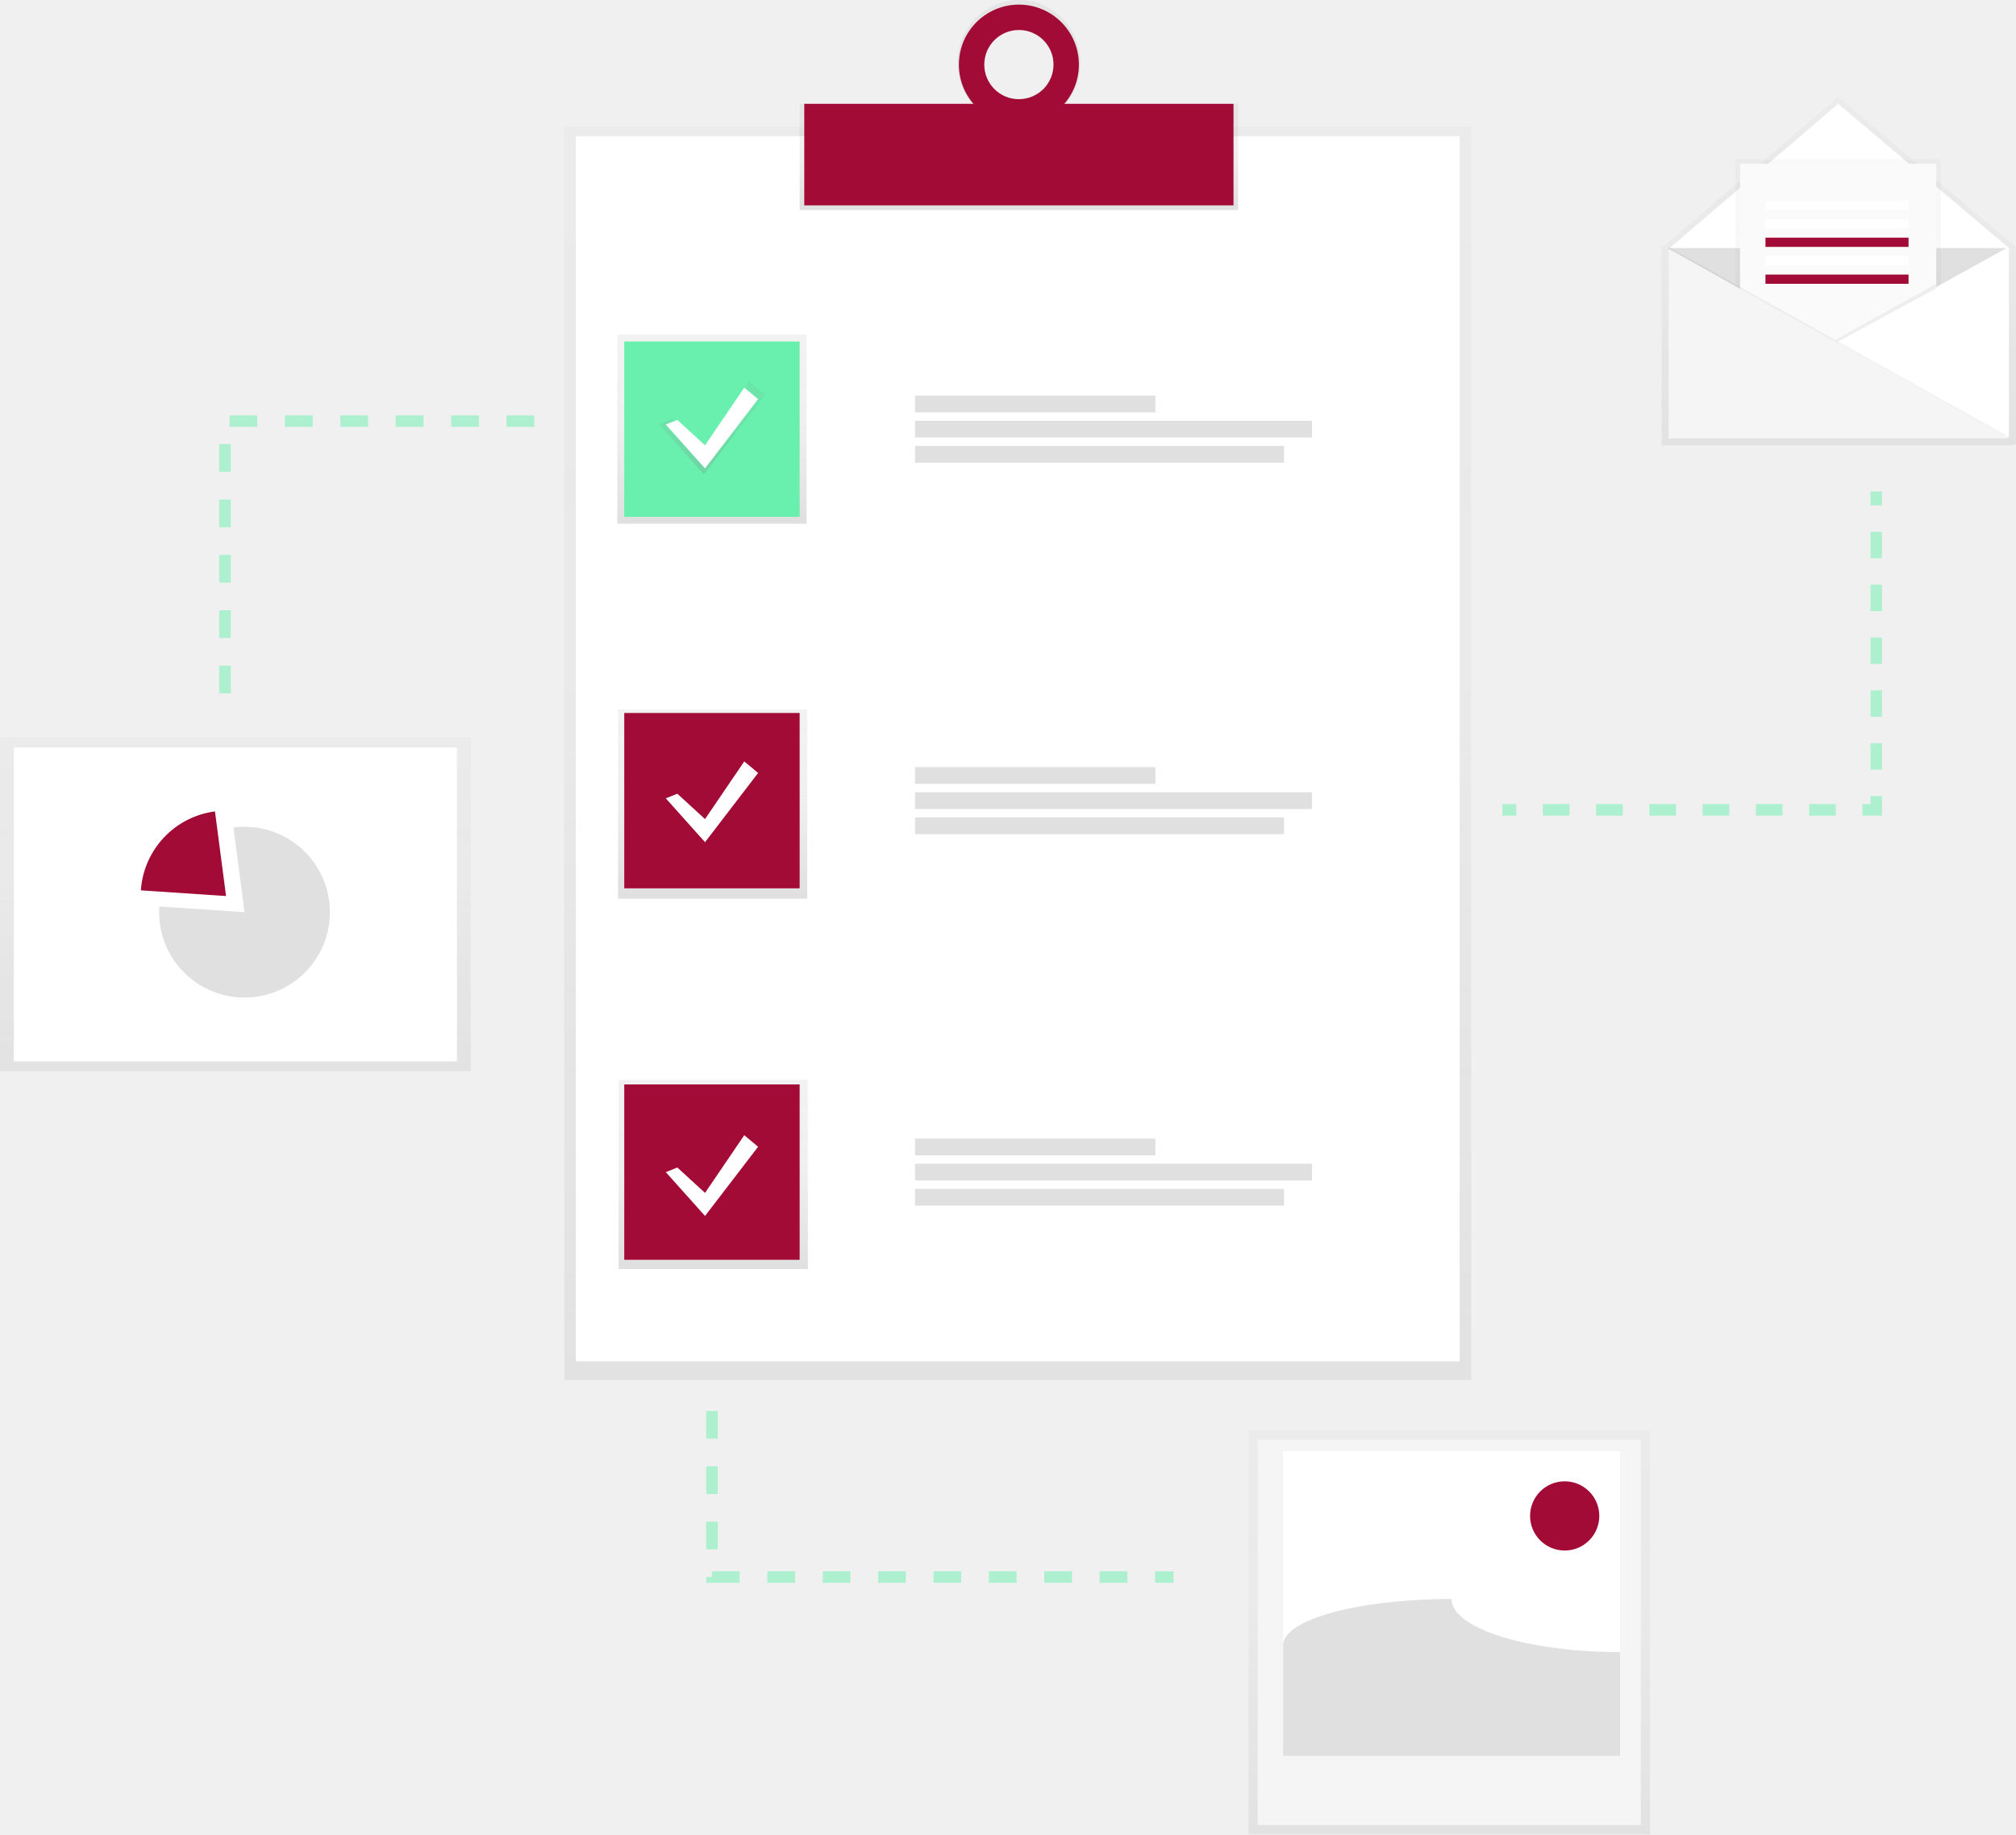
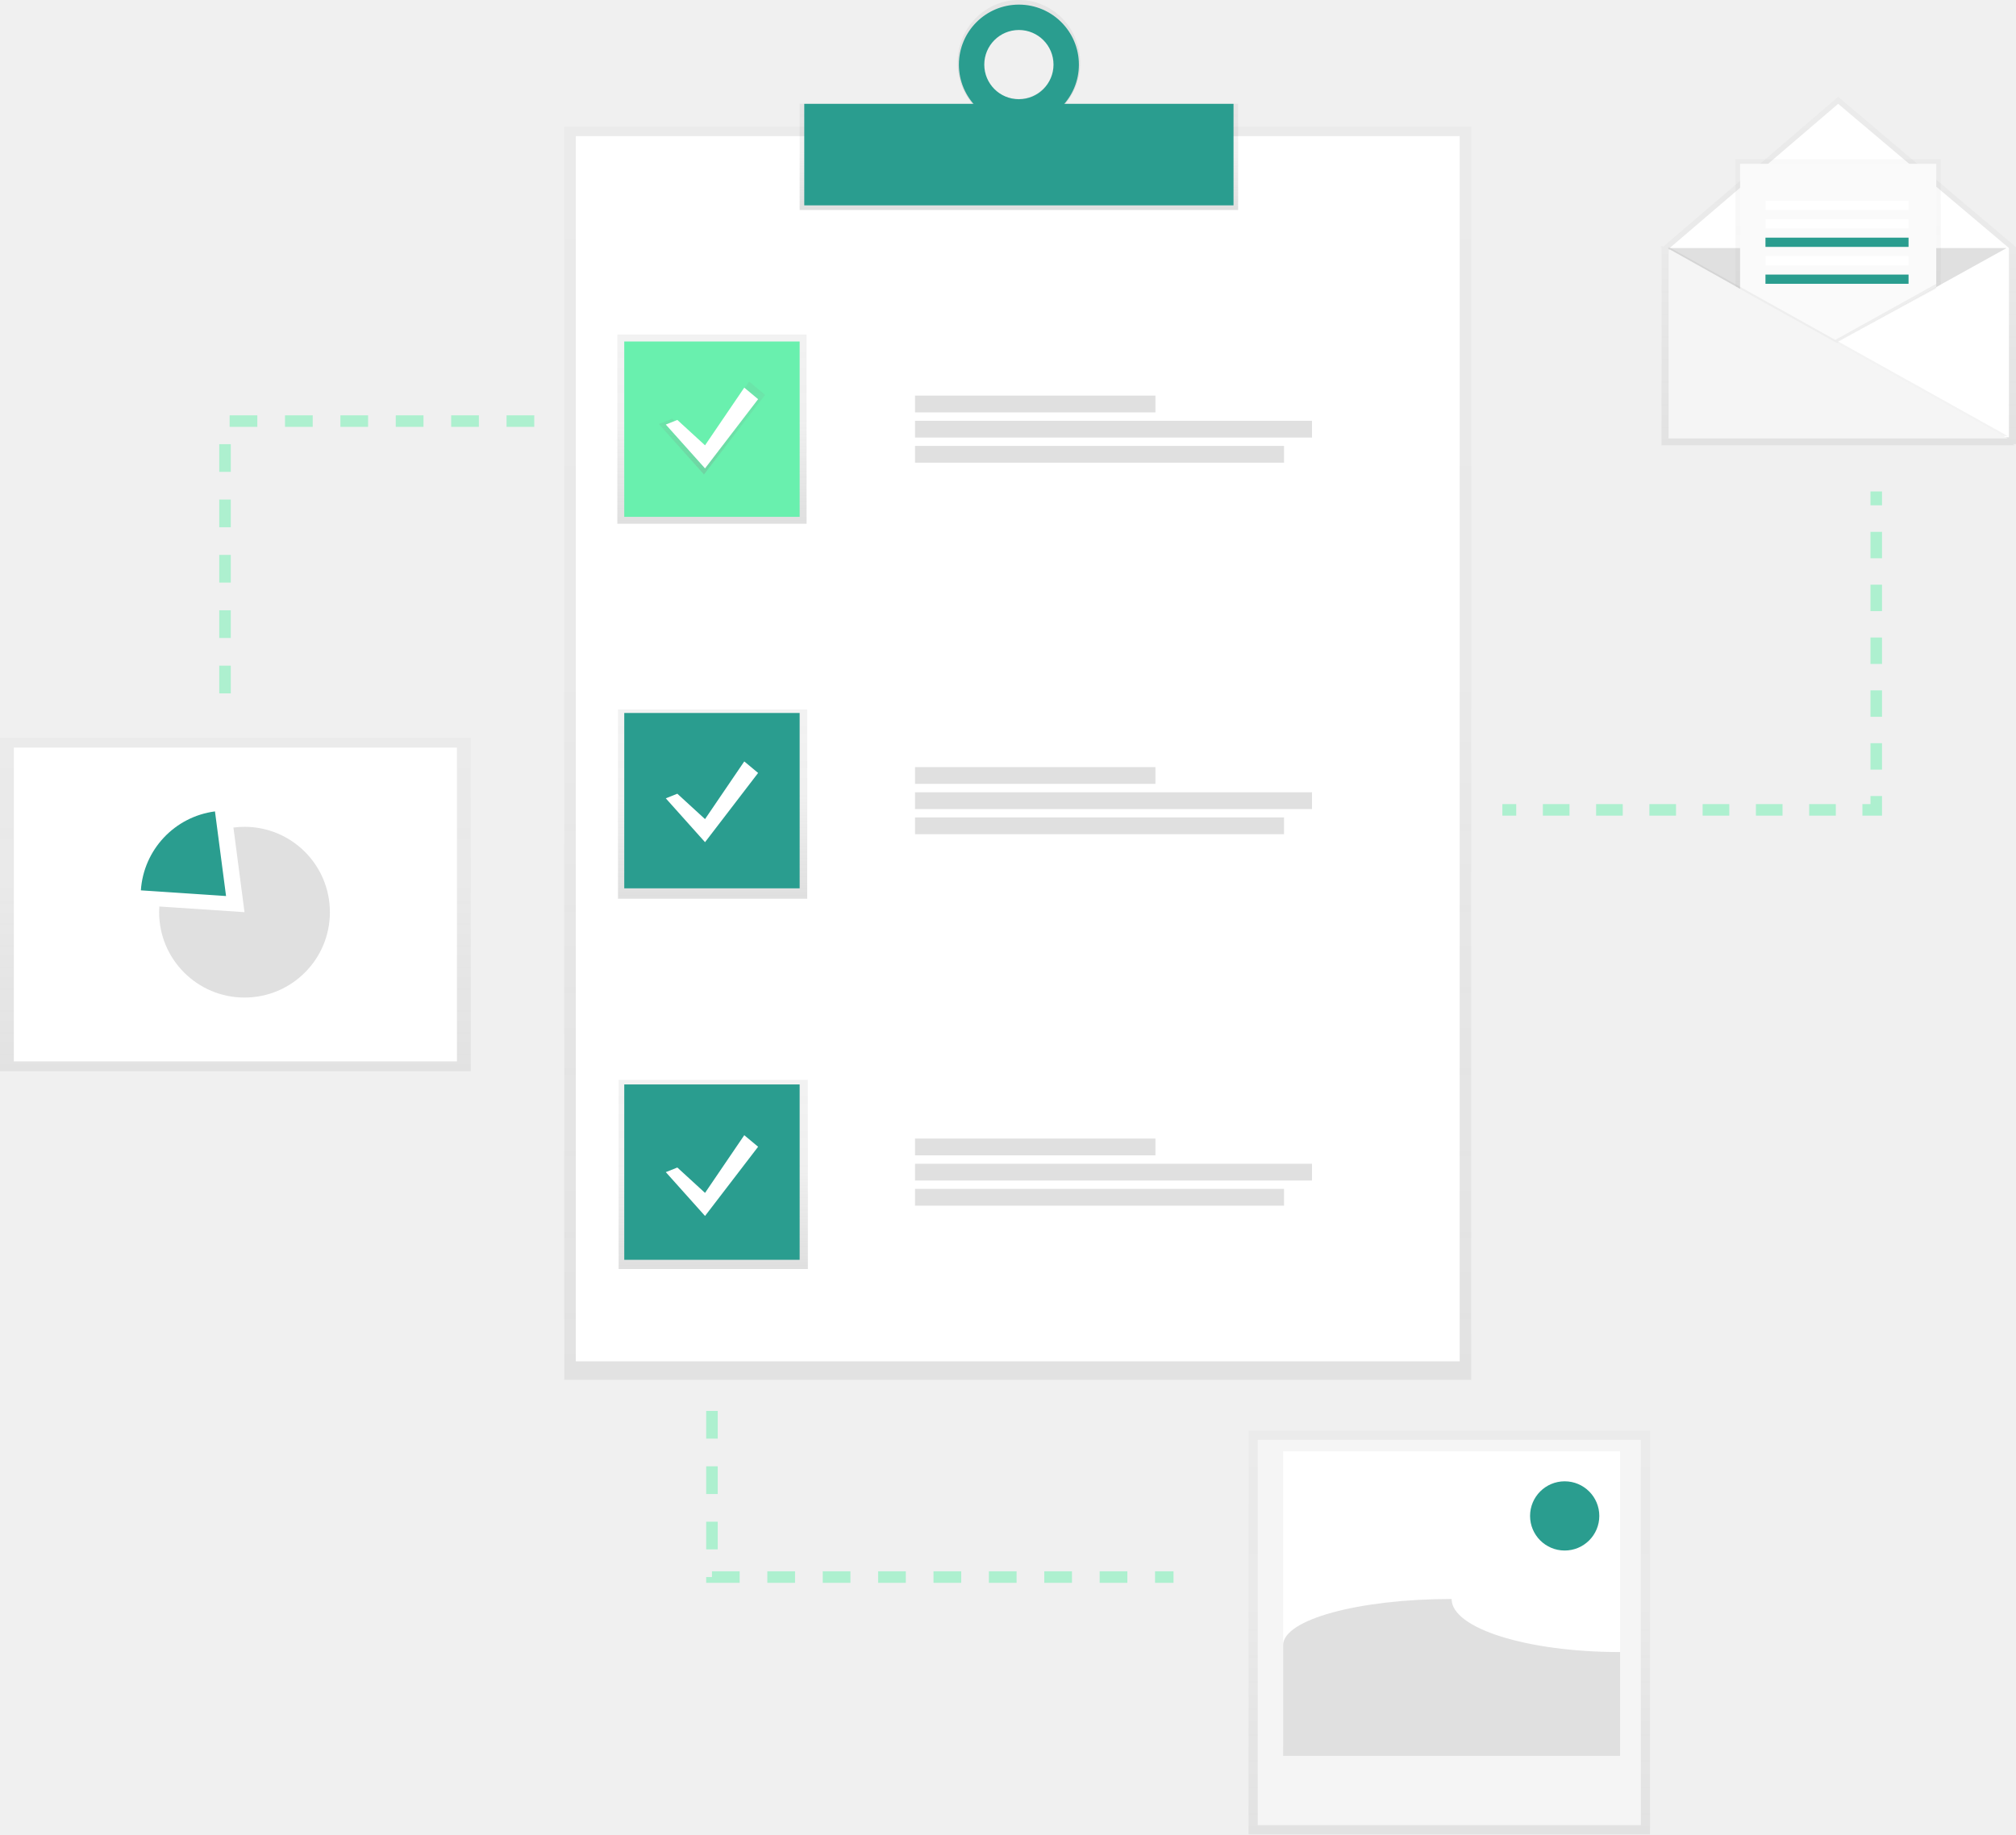
<svg xmlns="http://www.w3.org/2000/svg" xmlns:xlink="http://www.w3.org/1999/xlink" id="629dcec7-c063-4496-b40c-d8a33d01e794" data-name="Layer 1" width="873.56" height="795" viewBox="0 0 873.56 795">
  <defs>
    <linearGradient id="1ad885a6-086f-4584-b8fc-49709722d9e2" x1="441" y1="598" x2="441" y2="55" gradientUnits="userSpaceOnUse">
      <stop offset="0" stop-color="gray" stop-opacity="0.25" />
      <stop offset="0.54" stop-color="gray" stop-opacity="0.12" />
      <stop offset="1" stop-color="gray" stop-opacity="0.1" />
    </linearGradient>
    <linearGradient id="6f115915-dfc3-4eba-8ca8-4e2bf8885e02" x1="441.5" y1="91" x2="441.5" y2="44.98" xlink:href="#1ad885a6-086f-4584-b8fc-49709722d9e2" />
    <linearGradient id="4923b0dd-8e96-4c93-b583-a6b0ce88de70" x1="604.72" y1="106.89" x2="604.72" y2="52.5" xlink:href="#1ad885a6-086f-4584-b8fc-49709722d9e2" />
    <linearGradient id="ea587278-d59f-43ad-bda4-771cfa902fd4" x1="308.5" y1="227" x2="308.5" y2="145" xlink:href="#1ad885a6-086f-4584-b8fc-49709722d9e2" />
    <linearGradient id="e2b55b91-c252-4605-a1d1-0f99b0ab4047" x1="308.78" y1="389.5" x2="308.78" y2="307.5" xlink:href="#1ad885a6-086f-4584-b8fc-49709722d9e2" />
    <linearGradient id="76544af5-6047-4a4c-b2fc-a23f66c9d65b" x1="309.06" y1="550" x2="309.06" y2="468" xlink:href="#1ad885a6-086f-4584-b8fc-49709722d9e2" />
    <linearGradient id="daf008b2-47be-48c6-a376-1f125493a331" x1="308.5" y1="205.63" x2="308.5" y2="165.37" xlink:href="#1ad885a6-086f-4584-b8fc-49709722d9e2" />
    <linearGradient id="ebbb3683-2e35-4ba5-aa17-65e675e22e58" x1="796.5" y1="193" x2="796.5" y2="42" xlink:href="#1ad885a6-086f-4584-b8fc-49709722d9e2" />
    <linearGradient id="3d5714ec-ccf4-45ec-9ad7-6b8d237940bd" x1="796.5" y1="176" x2="796.5" y2="69" xlink:href="#1ad885a6-086f-4584-b8fc-49709722d9e2" />
    <linearGradient id="77e7c8c2-0f5e-4b8d-920a-2630d282c2c9" x1="628" y1="795" x2="628" y2="620" xlink:href="#1ad885a6-086f-4584-b8fc-49709722d9e2" />
    <linearGradient id="a6898519-96e7-44e1-b71e-df9c3f17d463" x1="102" y1="464.25" x2="102" y2="319.75" xlink:href="#1ad885a6-086f-4584-b8fc-49709722d9e2" />
  </defs>
  <g opacity="0.5">
    <rect x="244.5" y="55" width="393" height="543" fill="url(#1ad885a6-086f-4584-b8fc-49709722d9e2)" />
  </g>
  <rect x="249.5" y="59" width="383" height="531" fill="#fff" />
  <rect x="346.5" y="44.98" width="190" height="46.02" fill="url(#6f115915-dfc3-4eba-8ca8-4e2bf8885e02)" />
  <path d="M604.72,52.5c-14.67,0-26.56,12.18-26.56,27.2s11.89,27.2,26.56,27.2,26.56-12.18,26.56-27.2S619.39,52.5,604.72,52.5Zm0,42.89A15.69,15.69,0,1,1,620,79.7,15.51,15.51,0,0,1,604.72,95.39Z" transform="translate(-163.22 -52.5)" fill="url(#4923b0dd-8e96-4c93-b583-a6b0ce88de70)" />
-   <rect x="348.5" y="45" width="186" height="44" fill="#a30b37" />
-   <path d="M604.72,54.5a26,26,0,1,0,26,26A26,26,0,0,0,604.72,54.5Zm0,41a15,15,0,1,1,15-15A15,15,0,0,1,604.72,95.5Z" transform="translate(-163.22 -52.5)" fill="#a30b37" />
+   <rect x="348.5" y="45" width="186" height="44" fill="#2a9d8f" />
+   <path d="M604.72,54.5a26,26,0,1,0,26,26A26,26,0,0,0,604.72,54.5Zm0,41a15,15,0,1,1,15-15A15,15,0,0,1,604.72,95.5Z" transform="translate(-163.22 -52.5)" fill="#2a9d8f" />
  <rect x="267.5" y="145" width="82" height="82" fill="url(#ea587278-d59f-43ad-bda4-771cfa902fd4)" />
  <rect x="267.78" y="307.5" width="82" height="82" fill="url(#e2b55b91-c252-4605-a1d1-0f99b0ab4047)" />
  <rect x="268.06" y="468" width="82" height="82" fill="url(#76544af5-6047-4a4c-b2fc-a23f66c9d65b)" />
  <rect x="270.5" y="148" width="76" height="76" fill="#69f0ae" />
-   <rect x="270.5" y="309" width="76" height="76" fill="#a30b37" />
-   <rect x="270.5" y="470" width="76" height="76" fill="#a30b37" />
+   <rect x="270.5" y="309" width="76" height="76" fill="#2a9d8f" />
+   <rect x="270.5" y="470" width="76" height="76" fill="#2a9d8f" />
  <rect x="396.5" y="171.46" width="104.17" height="7.27" fill="#e0e0e0" />
  <rect x="396.5" y="182.37" width="172" height="7.27" fill="#e0e0e0" />
  <rect x="396.5" y="193.27" width="159.89" height="7.27" fill="#e0e0e0" />
  <rect x="396.5" y="332.46" width="104.17" height="7.27" fill="#e0e0e0" />
  <rect x="396.5" y="343.37" width="172" height="7.27" fill="#e0e0e0" />
  <rect x="396.5" y="354.27" width="159.89" height="7.27" fill="#e0e0e0" />
  <rect x="396.5" y="493.46" width="104.17" height="7.27" fill="#e0e0e0" />
  <rect x="396.5" y="504.37" width="172" height="7.27" fill="#e0e0e0" />
  <rect x="396.5" y="515.27" width="159.89" height="7.27" fill="#e0e0e0" />
  <polygon points="291.25 181.47 305.05 194.13 324.6 165.38 331.5 171.13 305.05 205.63 285.5 183.78 291.25 181.47" fill="url(#daf008b2-47be-48c6-a376-1f125493a331)" />
  <polygon points="293.5 182 305.5 193 322.5 168 328.5 173 305.5 203 288.5 184 293.5 182" fill="#fff" />
  <polygon points="293.5 344 305.5 355 322.5 330 328.5 335 305.5 365 288.5 346 293.5 344" fill="#fff" />
  <polygon points="293.5 506 305.5 517 322.5 492 328.5 497 305.5 527 288.5 508 293.5 506" fill="#fff" />
  <g opacity="0.5">
    <line x1="651" y1="351" x2="657" y2="351" fill="none" stroke="#69f0ae" stroke-miterlimit="10" stroke-width="5" />
    <line x1="668.54" y1="351" x2="801.23" y2="351" fill="none" stroke="#69f0ae" stroke-miterlimit="10" stroke-width="5" stroke-dasharray="11.54 11.54" />
    <polyline points="807 351 813 351 813 345" fill="none" stroke="#69f0ae" stroke-miterlimit="10" stroke-width="5" />
    <line x1="813" y1="333.55" x2="813" y2="224.73" fill="none" stroke="#69f0ae" stroke-miterlimit="10" stroke-width="5" stroke-dasharray="11.45 11.45" />
    <line x1="813" y1="219" x2="813" y2="213" fill="none" stroke="#69f0ae" stroke-miterlimit="10" stroke-width="5" />
  </g>
  <polyline points="231.5 182.5 97.5 182.5 97.5 308.5" fill="none" stroke="#69f0ae" stroke-miterlimit="10" stroke-width="5" stroke-dasharray="12" opacity="0.5" />
  <polyline points="308.5 611.5 308.5 683.5 508.5 683.5" fill="none" stroke="#69f0ae" stroke-miterlimit="10" stroke-width="5" stroke-dasharray="12" opacity="0.5" />
  <g opacity="0.5">
    <polygon points="873.56 107.09 796.5 42 720.64 106.95 719.96 106.57 719.96 107.09 719.44 107.09 719.96 107.38 719.96 107.61 719.96 191.96 719.96 193 873.04 193 872.11 192.48 873.56 192.48 873.56 107.09" fill="url(#ebbb3683-2e35-4ba5-aa17-65e675e22e58)" />
  </g>
  <polygon points="870.5 189.5 723.5 189.5 723.5 107.5 796.5 45 870.5 107.5 870.5 189.5" fill="#fff" />
  <polyline points="722.5 107.5 795.5 148.5 869.5 107.5" fill="#e0e0e0" />
  <g opacity="0.5">
    <polygon points="797.02 147.47 752 176 752 69 841 69 841 123.42 797.02 147.47" fill="url(#3d5714ec-ccf4-45ec-9ad7-6b8d237940bd)" />
  </g>
  <polygon points="797 148 754 176 754 71 839 71 839 124.4 797 148" fill="#fafafa" />
  <polygon points="723 189 870 189 723 107 723 189" opacity="0.05" />
  <polygon points="723 190 870 190 723 108 723 190" fill="#f5f5f5" />
  <rect x="765" y="87" width="62" height="4" fill="#fff" />
  <rect x="765" y="95" width="62" height="4" fill="#fff" />
-   <rect x="765" y="103" width="62" height="4" fill="#a30b37" />
+   <rect x="765" y="103" width="62" height="4" fill="#2a9d8f" />
  <rect x="765" y="111" width="62" height="4" fill="#fff" />
-   <rect x="765" y="119" width="62" height="4" fill="#a30b37" />
+   <rect x="765" y="119" width="62" height="4" fill="#2a9d8f" />
  <polygon points="839 125 839 123 795.26 147.31 796.45 147.97 839 125" opacity="0.05" />
  <g opacity="0.5">
    <rect x="541.02" y="620" width="173.95" height="175" fill="url(#77e7c8c2-0f5e-4b8d-920a-2630d282c2c9)" />
  </g>
  <rect x="545" y="624" width="166" height="167" fill="#f5f5f5" />
  <rect x="556" y="629" width="146" height="128" fill="#fff" />
  <path d="M865.22,768.5c-40.35,0-73-10.29-73-23-40.35,0-73,8.95-73,20v48h146Z" transform="translate(-163.22 -52.5)" fill="#e0e0e0" />
-   <circle cx="678" cy="657" r="15" fill="#a30b37" />
+   <circle cx="678" cy="657" r="15" fill="#2a9d8f" />
  <g opacity="0.5">
    <rect y="319.75" width="204" height="144.5" fill="url(#a6898519-96e7-44e1-b71e-df9c3f17d463)" />
  </g>
  <rect x="6" y="324" width="192" height="136" fill="#fff" />
  <path d="M269.17,410.84a37.29,37.29,0,0,0-4.8.32l4.8,36.68-36.91-2.46c-.05.81-.09,1.63-.09,2.46a37,37,0,1,0,37-37Z" transform="translate(-163.22 -52.5)" fill="#e0e0e0" />
-   <path d="M256.37,404.16a37,37,0,0,0-32.11,34.22l36.91,2.46Z" transform="translate(-163.22 -52.5)" fill="#a30b37" />
+   <path d="M256.37,404.16a37,37,0,0,0-32.11,34.22l36.91,2.46Z" transform="translate(-163.22 -52.5)" fill="#2a9d8f" />
</svg>
